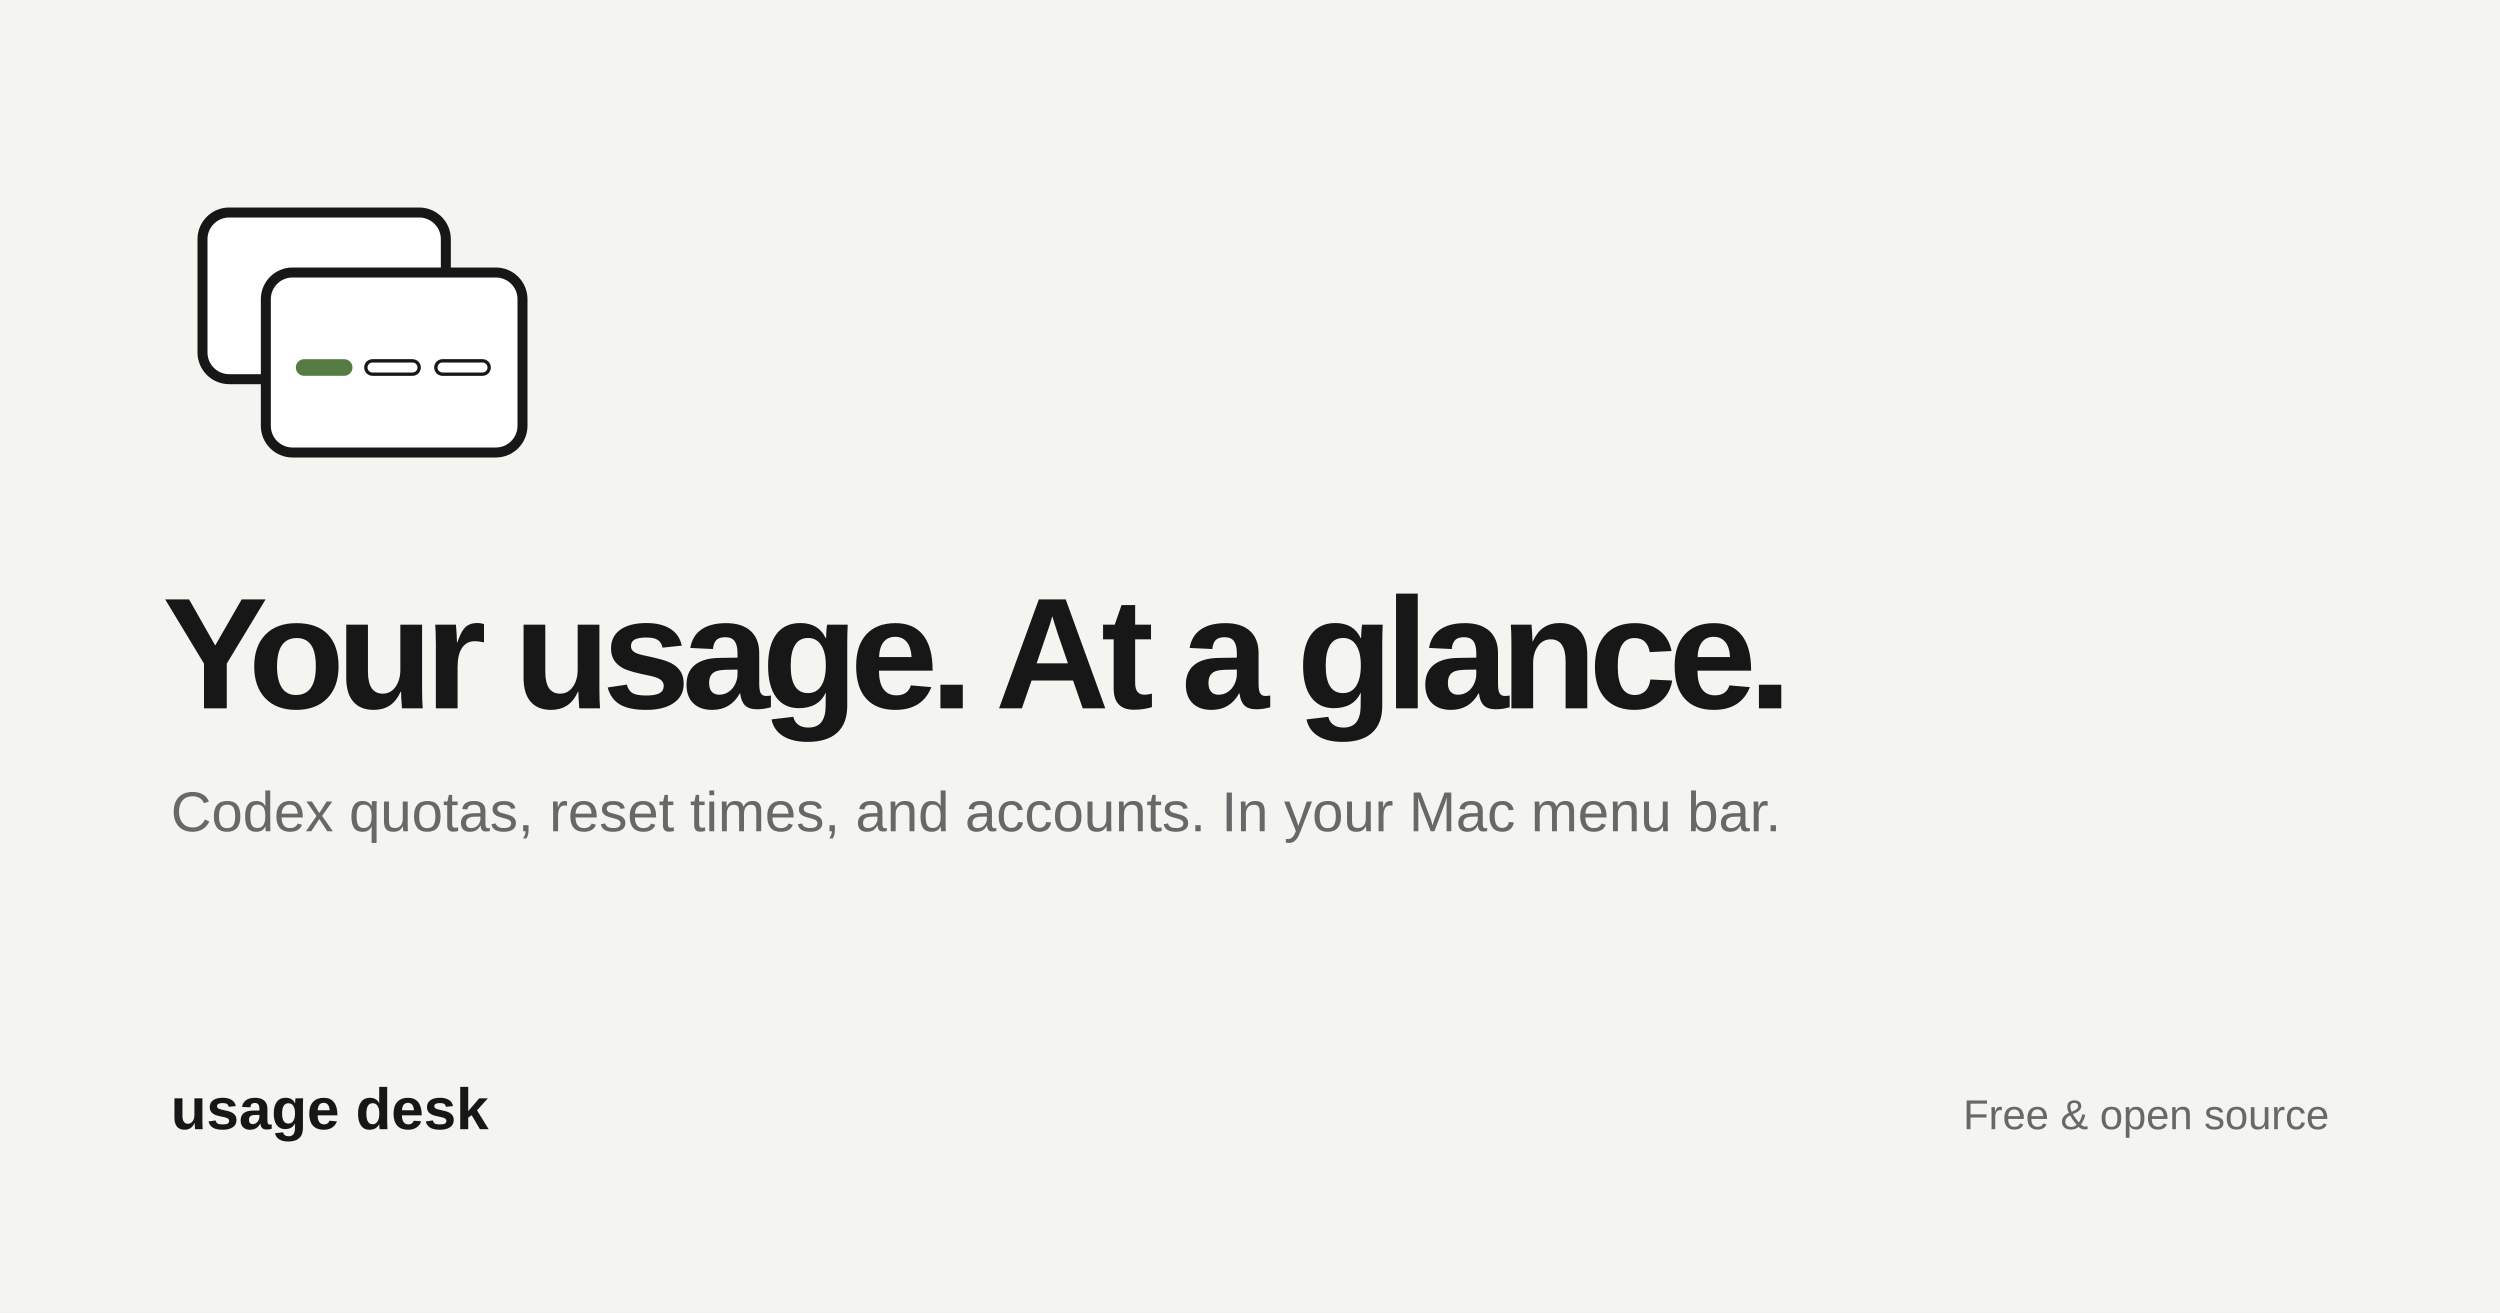
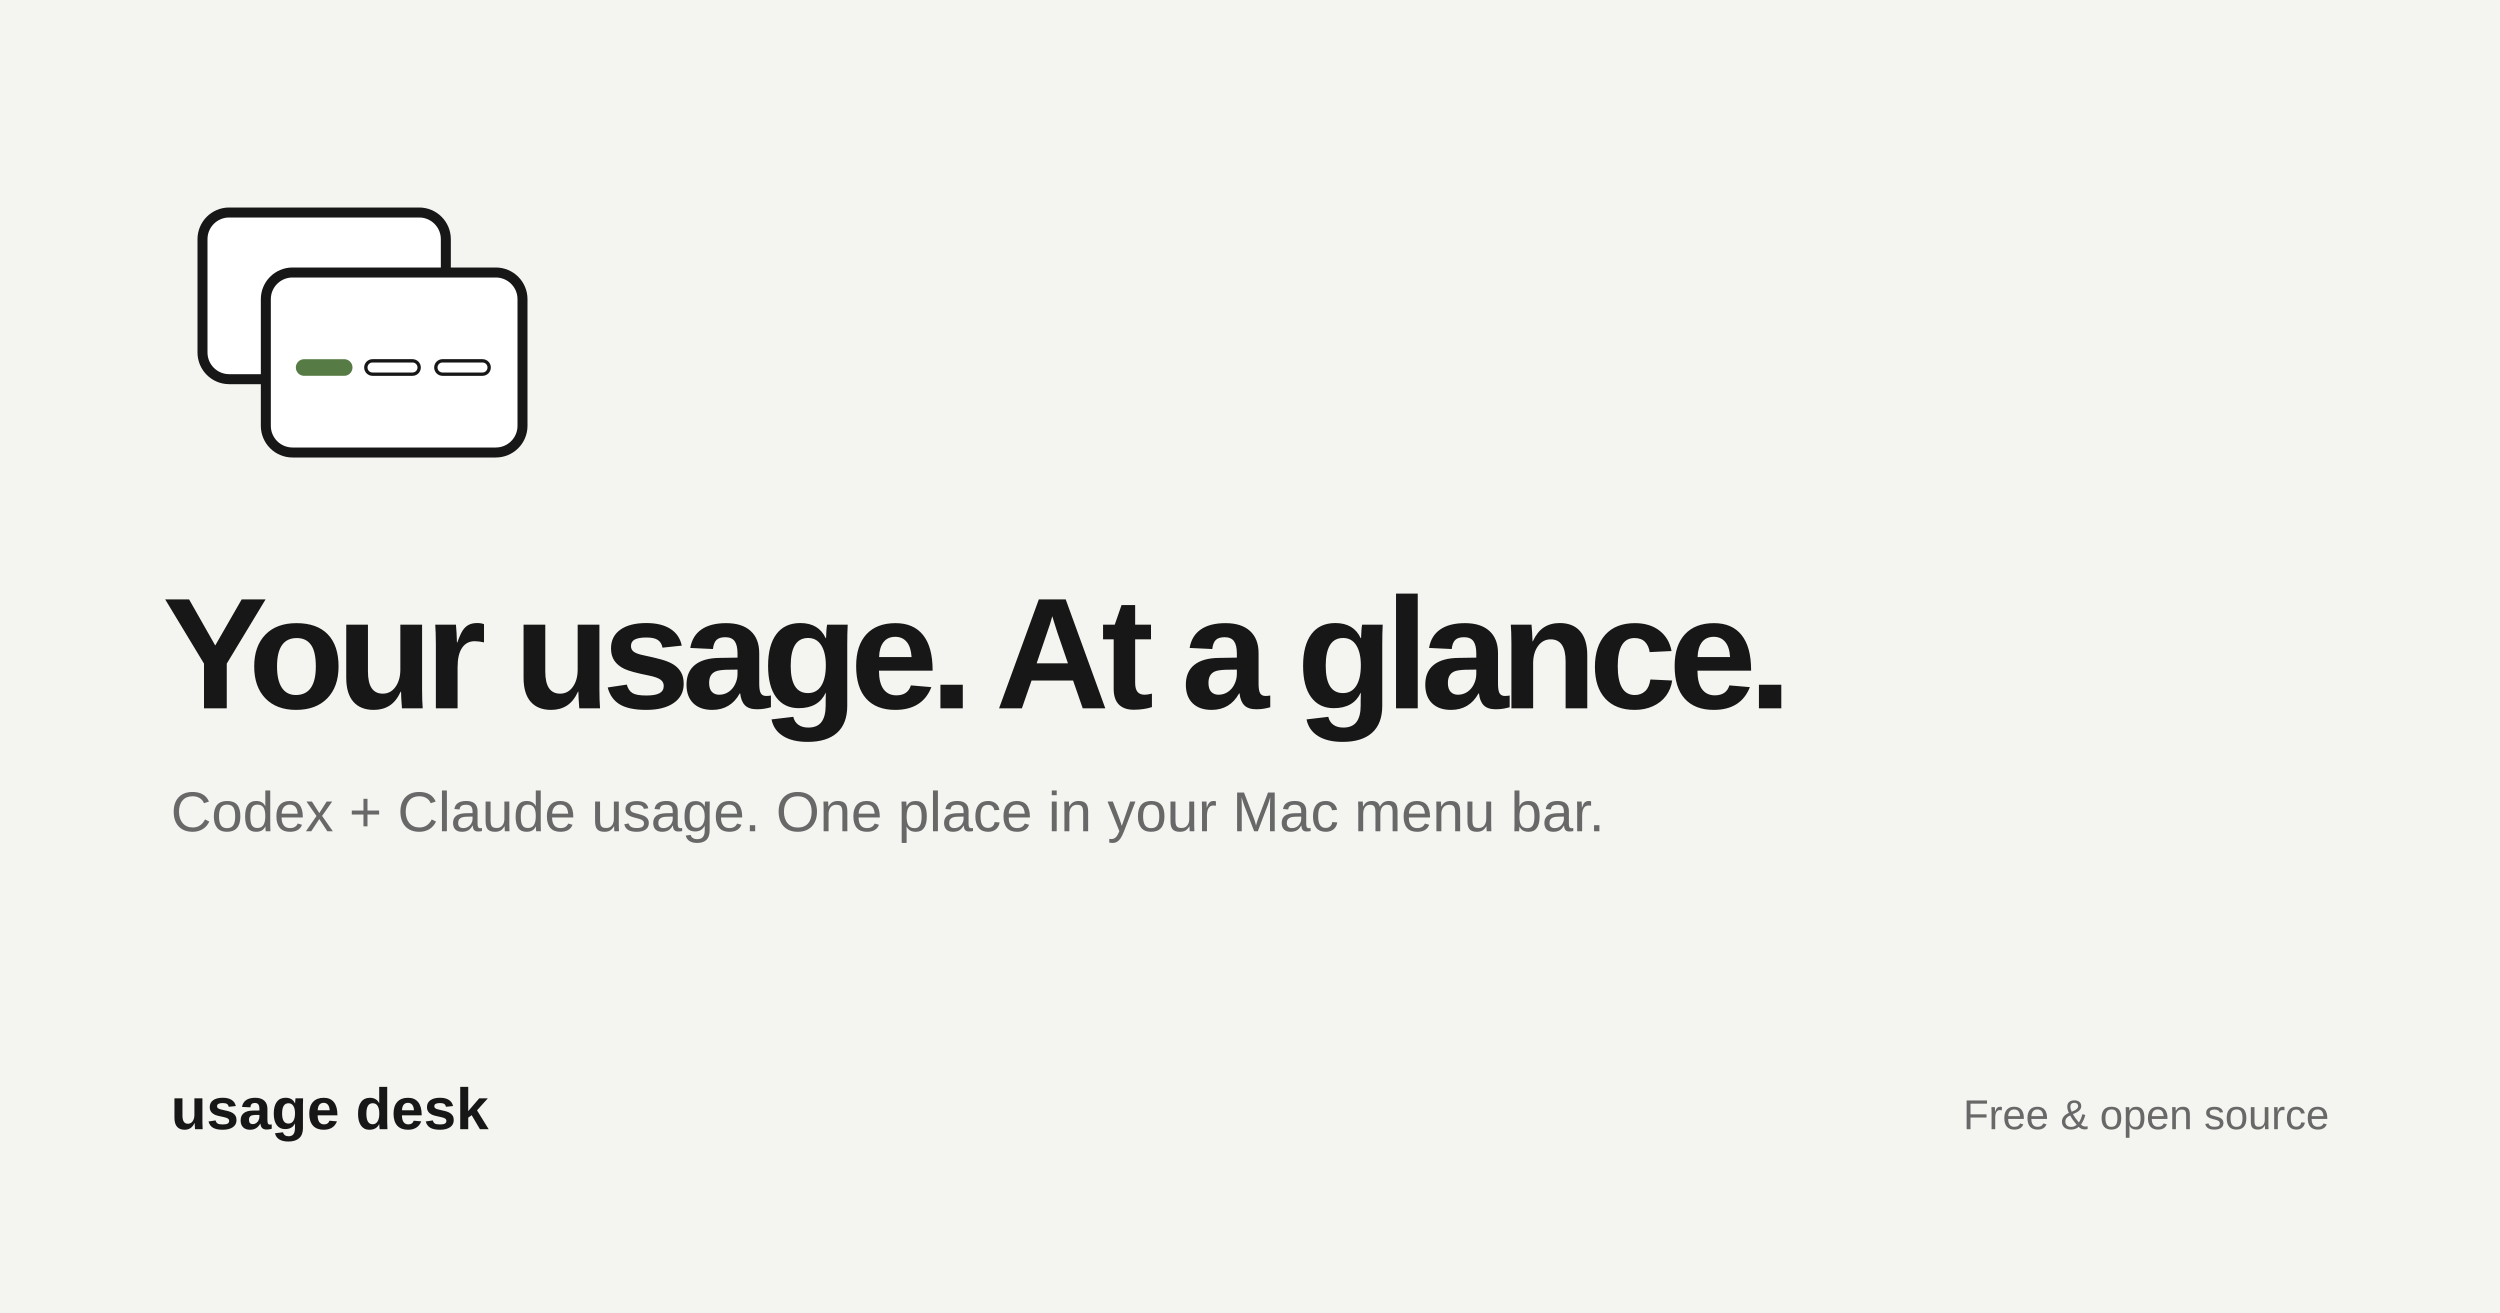
<svg xmlns="http://www.w3.org/2000/svg" viewBox="0 0 1200 630" role="img" aria-labelledby="title">
  <rect width="1200" height="630" fill="#f4f5f0" />
  <g transform="translate(78 86) scale(0.8)">
    <rect x="24" y="20" width="146" height="100" rx="16" fill="#ffffff" stroke="#171717" stroke-width="6" />
    <rect x="62" y="56" width="154" height="108" rx="16" fill="#ffffff" stroke="#171717" stroke-width="6" />
    <rect x="80" y="108" width="34" height="10" rx="5" fill="#577b45" />
    <rect x="122" y="109" width="32" height="8" rx="4" fill="#ffffff" stroke="#171717" stroke-width="2" />
    <rect x="164" y="109" width="32" height="8" rx="4" fill="#ffffff" stroke="#171717" stroke-width="2" />
  </g>
  <text x="78" y="340" font-family="Arial, Helvetica, sans-serif" font-size="76" font-weight="700" letter-spacing="-4" fill="#171717">Your usage. At a glance.</text>
-   <text x="82" y="399" font-family="Arial, Helvetica, sans-serif" font-size="27" fill="#686868">Codex quotas, reset times, and accounts. In your Mac menu bar.</text>
+   <text x="82" y="399" font-family="Arial, Helvetica, sans-serif" font-size="27" fill="#686868">Codex + Claude usage. One place in your Mac menu bar.</text>
  <text x="82" y="542" font-family="Arial, Helvetica, sans-serif" font-size="28" font-weight="600" fill="#171717">usage desk</text>
  <text x="1118" y="542" text-anchor="end" font-family="Arial, Helvetica, sans-serif" font-size="20" fill="#686868">Free &amp; open source</text>
</svg>
